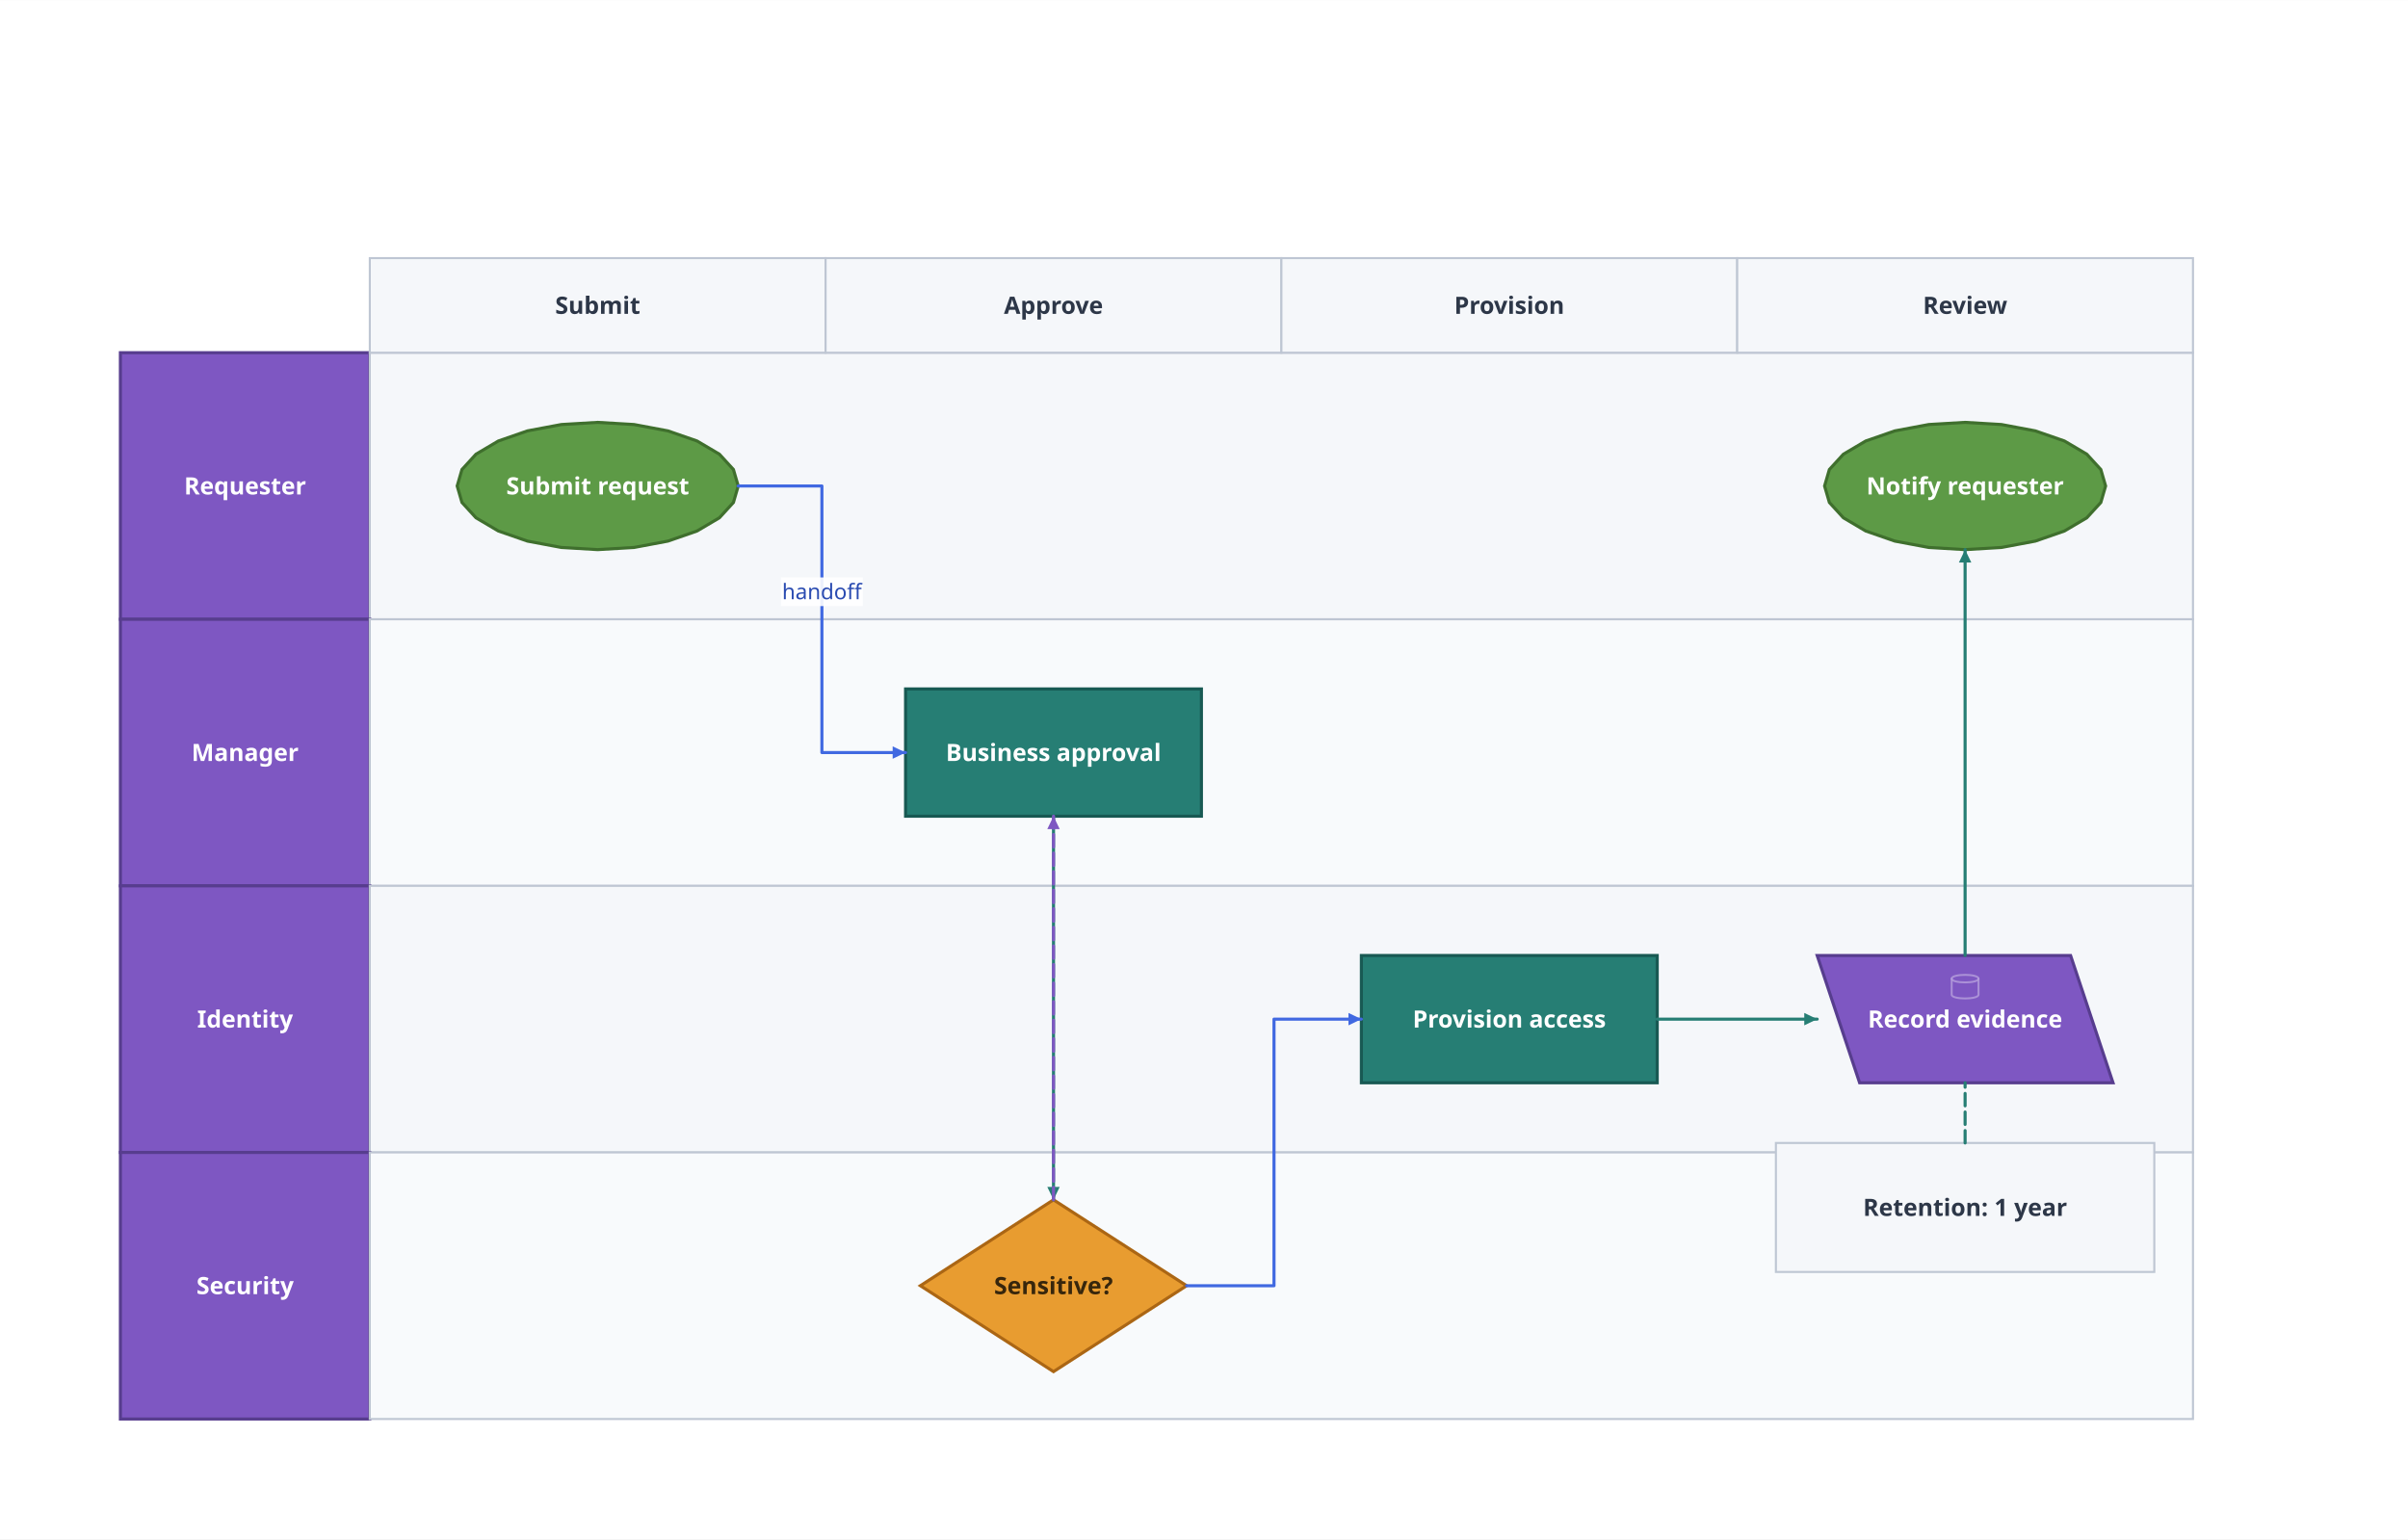
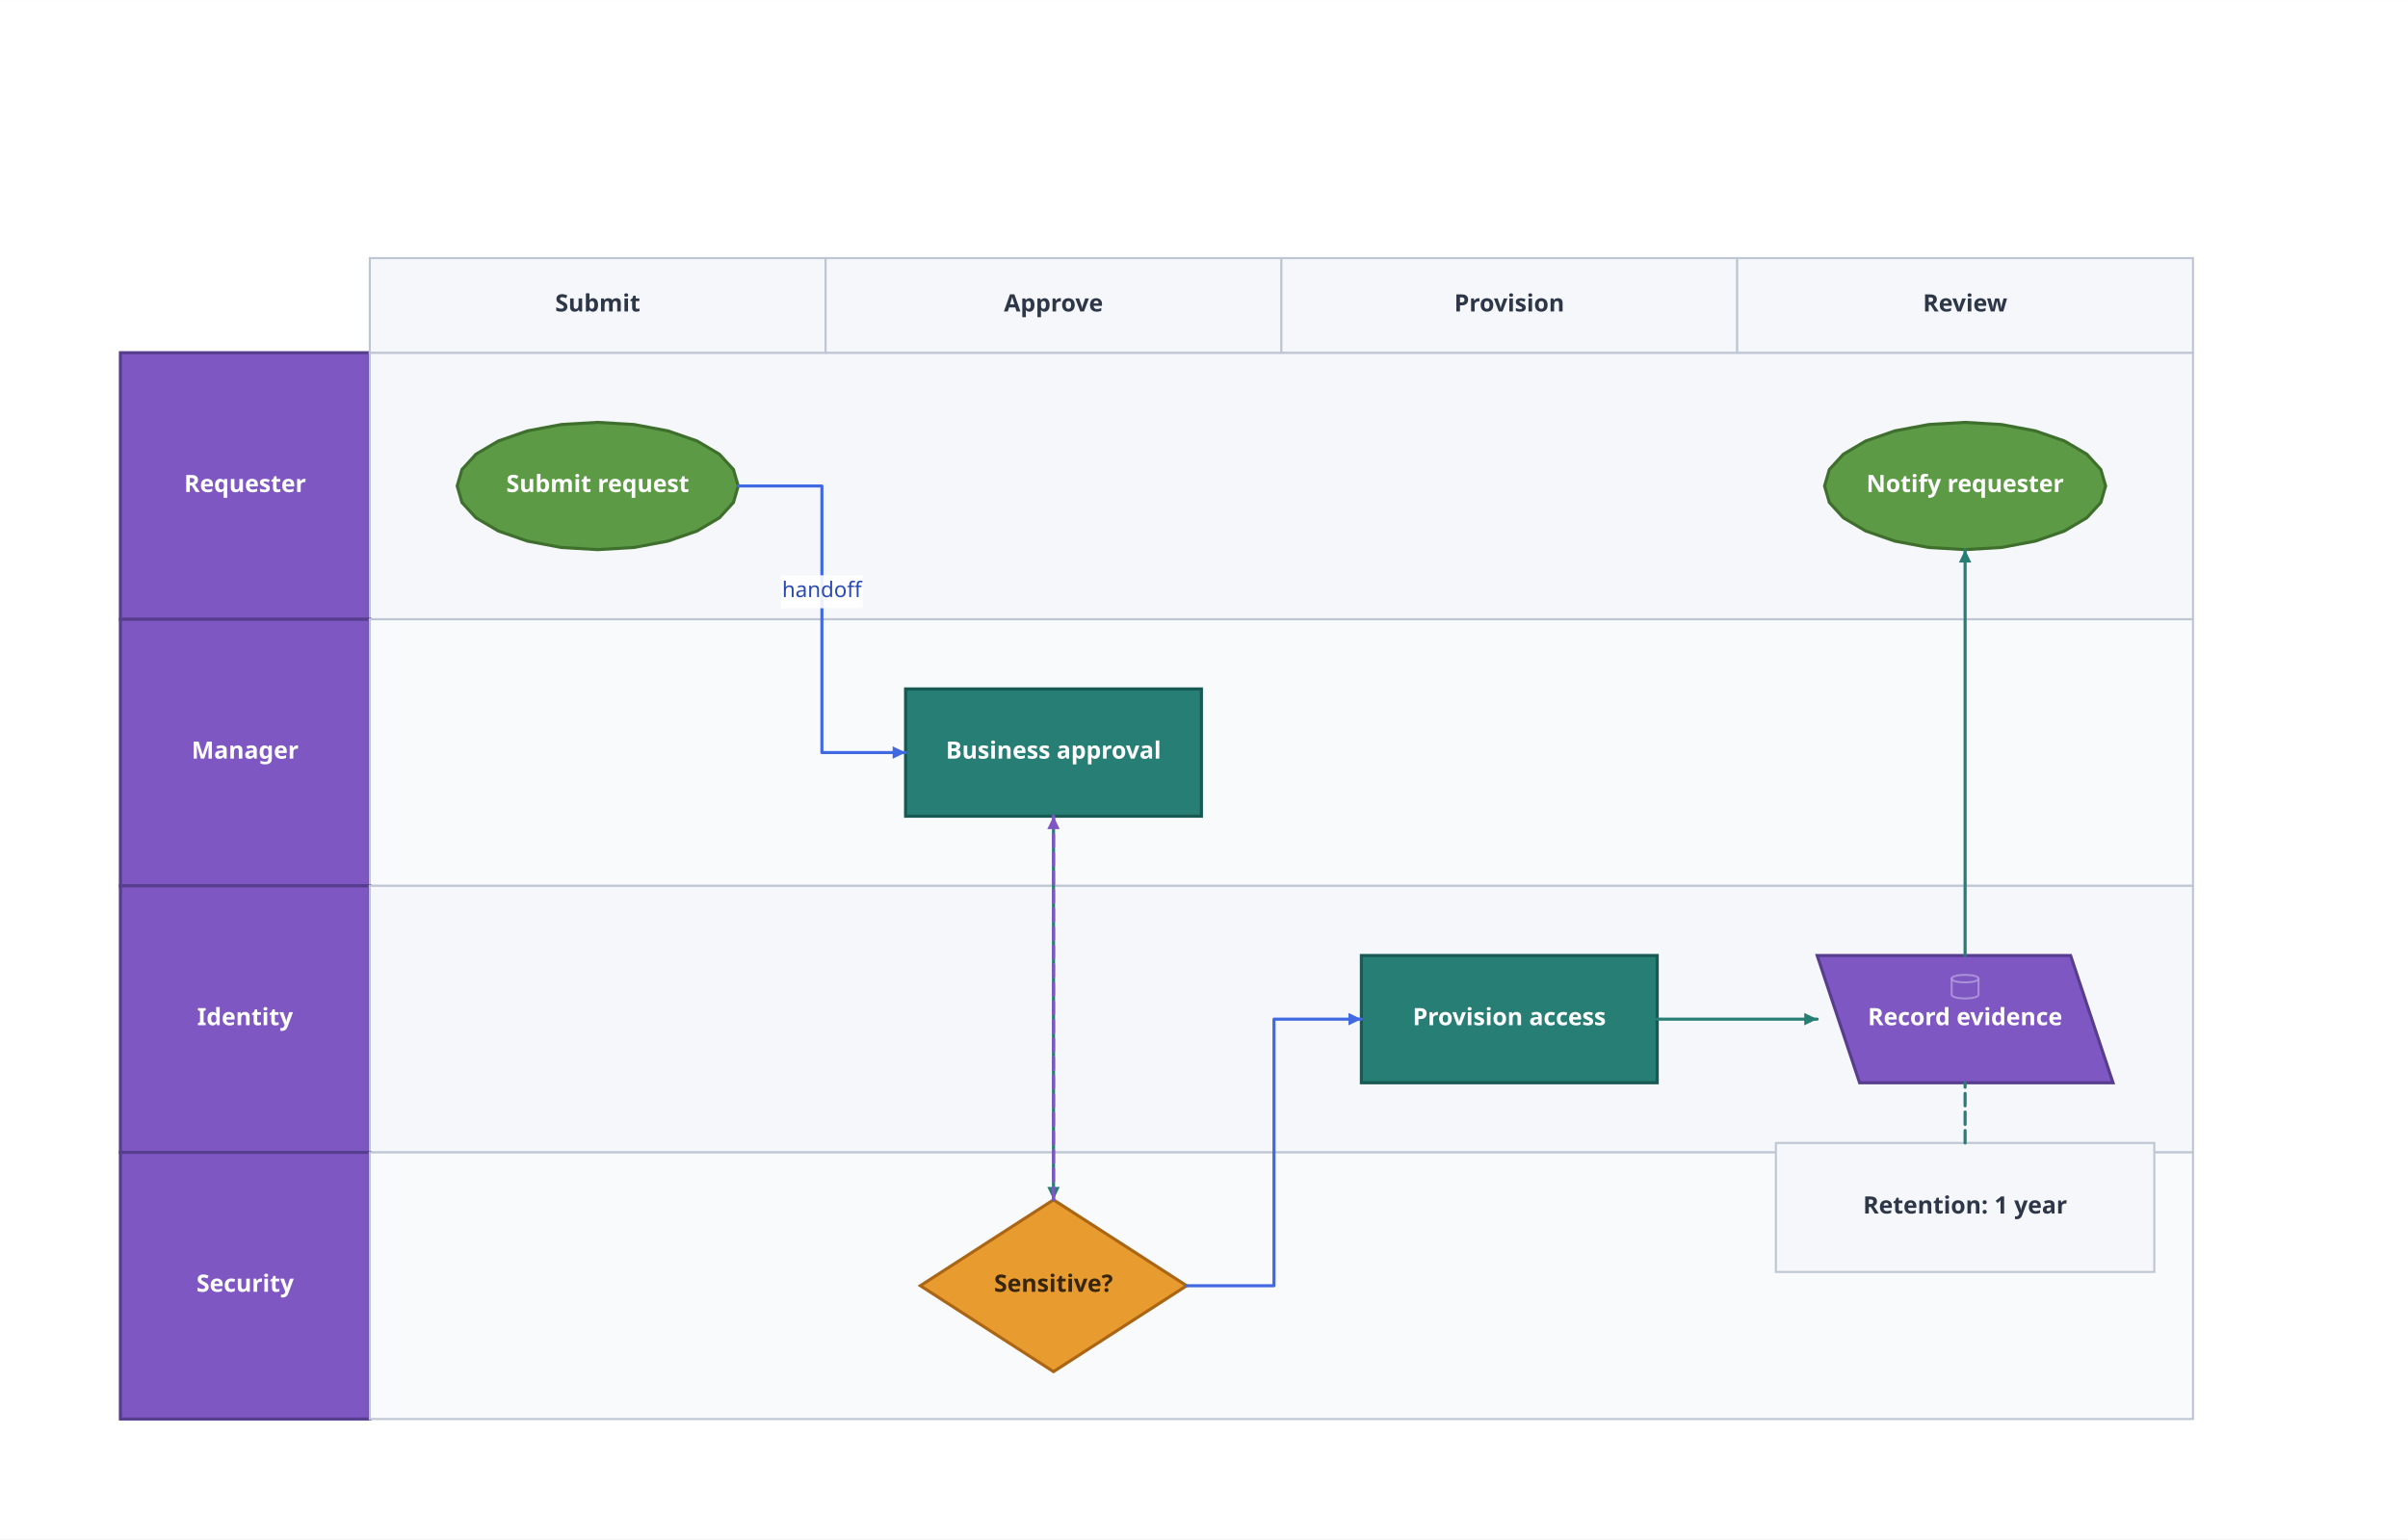
<svg xmlns="http://www.w3.org/2000/svg" width="1345" height="860" viewBox="0 0 1344 859.2" role="img" aria-label="Premium Governed Process">
  <rect x="0" y="0" width="1344" height="859.2" fill="#FFFFFF" />
  <g data-officeimo-visio-page="Premium Governed Process">
    <g data-visio-shape-id="lane-header-requester" data-visio-nameu="Rectangle">
      <path d="M 67.2 345.6 L 206.4 345.6 L 206.4 196.8 L 67.2 196.8 Z" data-officeimo-preserved-geometry="true" fill="#7E57C2" stroke="#573D8E" stroke-width="1.728" />
-       <text x="136.8" y="271.2" font-family="Aptos" font-size="13.333" text-anchor="middle" dominant-baseline="middle" fill="#FFFFFF" font-weight="700">
+       <text x="136.8" y="269.867" font-family="Aptos" font-size="13.333" text-anchor="middle" dominant-baseline="middle" fill="#FFFFFF" font-weight="700">
        <tspan x="136.8" dy="0">Requester</tspan>
      </text>
    </g>
    <g data-visio-shape-id="lane-requester" data-visio-nameu="Rectangle">
      <path d="M 206.4 345.6 L 1224 345.6 L 1224 196.8 L 206.4 196.8 Z" data-officeimo-preserved-geometry="true" fill="#F5F7FA" stroke="#BEC6D3" stroke-width="1.152" />
    </g>
    <g data-visio-shape-id="lane-header-manager" data-visio-nameu="Rectangle">
      <path d="M 67.2 494.4 L 206.4 494.4 L 206.4 345.6 L 67.2 345.6 Z" data-officeimo-preserved-geometry="true" fill="#7E57C2" stroke="#573D8E" stroke-width="1.728" />
-       <text x="136.8" y="420" font-family="Aptos" font-size="13.333" text-anchor="middle" dominant-baseline="middle" fill="#FFFFFF" font-weight="700">
+       <text x="136.8" y="418.667" font-family="Aptos" font-size="13.333" text-anchor="middle" dominant-baseline="middle" fill="#FFFFFF" font-weight="700">
        <tspan x="136.8" dy="0">Manager</tspan>
      </text>
    </g>
    <g data-visio-shape-id="lane-manager" data-visio-nameu="Rectangle">
      <path d="M 206.4 494.4 L 1224 494.4 L 1224 345.6 L 206.4 345.6 Z" data-officeimo-preserved-geometry="true" fill="#F8FAFC" stroke="#BEC6D3" stroke-width="1.152" />
    </g>
    <g data-visio-shape-id="lane-header-identity" data-visio-nameu="Rectangle">
      <path d="M 67.2 643.2 L 206.4 643.2 L 206.4 494.4 L 67.2 494.4 Z" data-officeimo-preserved-geometry="true" fill="#7E57C2" stroke="#573D8E" stroke-width="1.728" />
-       <text x="136.8" y="568.8" font-family="Aptos" font-size="13.333" text-anchor="middle" dominant-baseline="middle" fill="#FFFFFF" font-weight="700">
+       <text x="136.8" y="567.467" font-family="Aptos" font-size="13.333" text-anchor="middle" dominant-baseline="middle" fill="#FFFFFF" font-weight="700">
        <tspan x="136.8" dy="0">Identity</tspan>
      </text>
    </g>
    <g data-visio-shape-id="lane-identity" data-visio-nameu="Rectangle">
      <path d="M 206.4 643.2 L 1224 643.2 L 1224 494.4 L 206.4 494.4 Z" data-officeimo-preserved-geometry="true" fill="#F5F7FA" stroke="#BEC6D3" stroke-width="1.152" />
    </g>
    <g data-visio-shape-id="lane-header-security" data-visio-nameu="Rectangle">
      <path d="M 67.2 792 L 206.4 792 L 206.4 643.2 L 67.2 643.2 Z" data-officeimo-preserved-geometry="true" fill="#7E57C2" stroke="#573D8E" stroke-width="1.728" />
-       <text x="136.8" y="717.6" font-family="Aptos" font-size="13.333" text-anchor="middle" dominant-baseline="middle" fill="#FFFFFF" font-weight="700">
+       <text x="136.8" y="716.267" font-family="Aptos" font-size="13.333" text-anchor="middle" dominant-baseline="middle" fill="#FFFFFF" font-weight="700">
        <tspan x="136.8" dy="0">Security</tspan>
      </text>
    </g>
    <g data-visio-shape-id="lane-security" data-visio-nameu="Rectangle">
      <path d="M 206.4 792 L 1224 792 L 1224 643.2 L 206.4 643.2 Z" data-officeimo-preserved-geometry="true" fill="#F8FAFC" stroke="#BEC6D3" stroke-width="1.152" />
    </g>
    <g data-visio-shape-id="phase-submit" data-visio-nameu="Rectangle">
      <path d="M 206.4 196.8 L 460.8 196.8 L 460.8 144 L 206.4 144 Z" data-officeimo-preserved-geometry="true" fill="#F5F7FA" stroke="#BEC6D3" stroke-width="1.152" />
-       <text x="333.6" y="170.4" font-family="Aptos" font-size="13.333" text-anchor="middle" dominant-baseline="middle" fill="#2D3748" font-weight="700">
+       <text x="333.6" y="169.067" font-family="Aptos" font-size="13.333" text-anchor="middle" dominant-baseline="middle" fill="#2D3748" font-weight="700">
        <tspan x="333.6" dy="0">Submit</tspan>
      </text>
    </g>
    <g data-visio-shape-id="phase-approve" data-visio-nameu="Rectangle">
      <path d="M 460.8 196.8 L 715.2 196.8 L 715.2 144 L 460.8 144 Z" data-officeimo-preserved-geometry="true" fill="#F5F7FA" stroke="#BEC6D3" stroke-width="1.152" />
-       <text x="588" y="170.4" font-family="Aptos" font-size="13.333" text-anchor="middle" dominant-baseline="middle" fill="#2D3748" font-weight="700">
+       <text x="588" y="169.067" font-family="Aptos" font-size="13.333" text-anchor="middle" dominant-baseline="middle" fill="#2D3748" font-weight="700">
        <tspan x="588" dy="0">Approve</tspan>
      </text>
    </g>
    <g data-visio-shape-id="phase-provision" data-visio-nameu="Rectangle">
      <path d="M 715.2 196.8 L 969.6 196.8 L 969.6 144 L 715.2 144 Z" data-officeimo-preserved-geometry="true" fill="#F5F7FA" stroke="#BEC6D3" stroke-width="1.152" />
-       <text x="842.4" y="170.4" font-family="Aptos" font-size="13.333" text-anchor="middle" dominant-baseline="middle" fill="#2D3748" font-weight="700">
+       <text x="842.4" y="169.067" font-family="Aptos" font-size="13.333" text-anchor="middle" dominant-baseline="middle" fill="#2D3748" font-weight="700">
        <tspan x="842.4" dy="0">Provision</tspan>
      </text>
    </g>
    <g data-visio-shape-id="phase-review" data-visio-nameu="Rectangle">
      <path d="M 969.6 196.8 L 1224 196.8 L 1224 144 L 969.6 144 Z" data-officeimo-preserved-geometry="true" fill="#F5F7FA" stroke="#BEC6D3" stroke-width="1.152" />
-       <text x="1096.8" y="170.4" font-family="Aptos" font-size="13.333" text-anchor="middle" dominant-baseline="middle" fill="#2D3748" font-weight="700">
+       <text x="1096.8" y="169.067" font-family="Aptos" font-size="13.333" text-anchor="middle" dominant-baseline="middle" fill="#2D3748" font-weight="700">
        <tspan x="1096.8" dy="0">Review</tspan>
      </text>
    </g>
    <g data-visio-shape-id="request" data-visio-nameu="Ellipse">
      <path d="M 412.032 271.2 L 409.359 262.007 L 401.524 253.44 L 389.06 246.084 L 372.816 240.439 L 353.9 236.89 L 333.6 235.68 L 313.3 236.89 L 294.384 240.439 L 278.14 246.084 L 265.676 253.44 L 257.841 262.007 L 255.168 271.2 L 257.841 280.393 L 265.676 288.96 L 278.14 296.316 L 294.384 301.961 L 313.3 305.51 L 333.6 306.72 L 353.9 305.51 L 372.816 301.961 L 389.06 296.316 L 401.524 288.96 L 409.359 280.393 Z" data-officeimo-preserved-geometry="true" fill="#5D9A46" stroke="#3F6F2D" stroke-width="1.728" />
-       <text x="333.6" y="271.2" font-family="Aptos" font-size="13.333" text-anchor="middle" dominant-baseline="middle" fill="#FFFFFF" font-weight="700">
+       <text x="333.6" y="269.867" font-family="Aptos" font-size="13.333" text-anchor="middle" dominant-baseline="middle" fill="#FFFFFF" font-weight="700">
        <tspan x="333.6" dy="0">Submit request</tspan>
      </text>
    </g>
    <g data-visio-shape-id="manager-review" data-visio-nameu="Process">
      <path d="M 505.44 455.52 L 670.56 455.52 L 670.56 384.48 L 505.44 384.48 Z" data-officeimo-preserved-geometry="true" fill="#267E74" stroke="#185953" stroke-width="1.728" />
-       <text x="588" y="420" font-family="Aptos" font-size="13.333" text-anchor="middle" dominant-baseline="middle" fill="#FFFFFF" font-weight="700">
+       <text x="588" y="418.667" font-family="Aptos" font-size="13.333" text-anchor="middle" dominant-baseline="middle" fill="#FFFFFF" font-weight="700">
        <tspan x="588" dy="0">Business approval</tspan>
      </text>
    </g>
    <g data-visio-shape-id="sensitive" data-visio-nameu="Decision">
      <path d="M 588 765.552 L 662.304 717.6 L 588 669.648 L 513.696 717.6 Z" data-officeimo-preserved-geometry="true" fill="#E89C30" stroke="#AB6614" stroke-width="1.728" />
-       <text x="588" y="717.6" font-family="Aptos" font-size="13.333" text-anchor="middle" dominant-baseline="middle" fill="#37260C" font-weight="700">
+       <text x="588" y="716.267" font-family="Aptos" font-size="13.333" text-anchor="middle" dominant-baseline="middle" fill="#37260C" font-weight="700">
        <tspan x="588" dy="0">Sensitive?</tspan>
      </text>
    </g>
    <g data-visio-shape-id="provision" data-visio-nameu="Process">
      <path d="M 759.84 604.32 L 924.96 604.32 L 924.96 533.28 L 759.84 533.28 Z" data-officeimo-preserved-geometry="true" fill="#267E74" stroke="#185953" stroke-width="1.728" />
-       <text x="842.4" y="568.8" font-family="Aptos" font-size="13.333" text-anchor="middle" dominant-baseline="middle" fill="#FFFFFF" font-weight="700">
+       <text x="842.4" y="567.467" font-family="Aptos" font-size="13.333" text-anchor="middle" dominant-baseline="middle" fill="#FFFFFF" font-weight="700">
        <tspan x="842.4" dy="0">Provision access</tspan>
      </text>
    </g>
    <g data-visio-shape-id="evidence" data-visio-nameu="Data">
      <path d="M 1037.92 604.32 L 1179.36 604.32 L 1155.68 533.28 L 1014.24 533.28 Z" data-officeimo-preserved-geometry="true" fill="#7E57C2" stroke="#573D8E" stroke-width="1.728" />
      <g data-officeimo-stencil-artwork="true" data-officeimo-stencil-key="data" opacity="0.42">
        <path d="M1089.312 546.188C1089.312 543.386 1104.288 543.386 1104.288 546.188L1104.288 555.154C1104.288 557.955 1089.312 557.955 1089.312 555.154Z" fill="none" stroke="#FFFFFF" stroke-opacity="0.824" stroke-width="1.087" stroke-linecap="round" stroke-linejoin="round" />
        <path d="M1089.312 546.188C1089.312 548.99 1104.288 548.99 1104.288 546.188" fill="none" stroke="#FFFFFF" stroke-opacity="0.824" stroke-width="1.087" stroke-linecap="round" stroke-linejoin="round" />
      </g>
-       <text x="1096.8" y="568.8" font-family="Aptos" font-size="13.333" text-anchor="middle" dominant-baseline="middle" fill="#FFFFFF" font-weight="700">
+       <text x="1096.8" y="567.467" font-family="Aptos" font-size="13.333" text-anchor="middle" dominant-baseline="middle" fill="#FFFFFF" font-weight="700">
        <tspan x="1096.8" dy="0">Record evidence</tspan>
      </text>
    </g>
    <g data-visio-shape-id="notify" data-visio-nameu="Ellipse">
      <path d="M 1175.232 271.2 L 1172.559 262.007 L 1164.724 253.44 L 1152.26 246.084 L 1136.016 240.439 L 1117.1 236.89 L 1096.8 235.68 L 1076.5 236.89 L 1057.584 240.439 L 1041.34 246.084 L 1028.876 253.44 L 1021.041 262.007 L 1018.368 271.2 L 1021.041 280.393 L 1028.876 288.96 L 1041.34 296.316 L 1057.584 301.961 L 1076.5 305.51 L 1096.8 306.72 L 1117.1 305.51 L 1136.016 301.961 L 1152.26 296.316 L 1164.724 288.96 L 1172.559 280.393 Z" data-officeimo-preserved-geometry="true" fill="#5D9A46" stroke="#3F6F2D" stroke-width="1.728" />
-       <text x="1096.8" y="271.2" font-family="Aptos" font-size="13.333" text-anchor="middle" dominant-baseline="middle" fill="#FFFFFF" font-weight="700">
+       <text x="1096.8" y="269.867" font-family="Aptos" font-size="13.333" text-anchor="middle" dominant-baseline="middle" fill="#FFFFFF" font-weight="700">
        <tspan x="1096.8" dy="0">Notify requester</tspan>
      </text>
    </g>
    <g data-visio-shape-id="evidence-callout" data-visio-nameu="Rectangle">
      <path d="M 991.2 709.92 L 1202.4 709.92 L 1202.4 637.92 L 991.2 637.92 Z" data-officeimo-preserved-geometry="true" fill="#F5F7FA" stroke="#BEC6D3" stroke-width="1.152" />
-       <text x="1096.8" y="673.92" font-family="Aptos" font-size="13.333" text-anchor="middle" dominant-baseline="middle" fill="#2D3748" font-weight="700">
+       <text x="1096.8" y="672.587" font-family="Aptos" font-size="13.333" text-anchor="middle" dominant-baseline="middle" fill="#2D3748" font-weight="700">
        <tspan x="1096.8" dy="0">Retention: 1 year</tspan>
      </text>
    </g>
    <g data-visio-shape-id="title" data-visio-nameu="Text Box">
      <path d="M 67.2 110.4 L 1276.8 110.4 L 1276.8 67.2 L 67.2 67.2 Z" data-officeimo-preserved-geometry="true" fill="none" stroke="none" />
-       <text x="672" y="88.8" font-family="Aptos" font-size="26.667" text-anchor="middle" dominant-baseline="middle" fill="#FFFFFF" font-weight="700">
+       <text x="672" y="86.133" font-family="Aptos" font-size="26.667" text-anchor="middle" dominant-baseline="middle" fill="#FFFFFF" font-weight="700">
        <tspan x="672" dy="0">Access Request - Governed Fulfillment</tspan>
      </text>
    </g>
    <g data-visio-connector-id="1">
      <path d="M 412.032 271.2 L 458.736 271.2 L 458.736 420 L 505.44 420" fill="none" stroke="#4169E1" stroke-width="1.728" stroke-linecap="round" stroke-linejoin="round" />
      <path data-officeimo-connector-arrow="end" d="M 505.44 420 L 498.232 423.471 L 498.232 416.529 Z" fill="#4169E1" stroke="none" />
-       <rect data-officeimo-text-background="true" data-officeimo-connector-label-background="true" x="435.876" y="322.24" width="45.72" height="16" fill="#FFFFFF" fill-opacity="0.902" />
-       <text x="458.736" y="330.24" font-family="Aptos" font-size="12" text-anchor="middle" dominant-baseline="middle" fill="#2A4BB1">
+       <rect data-officeimo-text-background="true" data-officeimo-connector-label-background="true" x="435.876" y="321.04" width="45.72" height="18.4" fill="#FFFFFF" fill-opacity="0.902" />
+       <text x="458.736" y="329.04" font-family="Aptos" font-size="12" text-anchor="middle" dominant-baseline="middle" fill="#2A4BB1">
        <tspan x="458.736" dy="0">handoff</tspan>
      </text>
    </g>
    <g data-visio-connector-id="2">
      <path d="M 588 455.52 L 588 558.744 L 588 558.744 L 588 669.648" fill="none" stroke="#267E74" stroke-width="1.728" stroke-linecap="round" stroke-linejoin="round" />
      <path data-officeimo-connector-arrow="end" d="M 588 669.648 L 584.529 662.44 L 591.471 662.44 Z" fill="#267E74" stroke="none" />
    </g>
    <g data-visio-connector-id="3">
      <path d="M 588 669.648 L 588 554.904 L 588 554.904 L 588 455.52" fill="none" stroke="#7E57C2" stroke-width="1.728" stroke-linecap="round" stroke-linejoin="round" stroke-dasharray="6.912 3.456" />
      <path data-officeimo-connector-arrow="end" d="M 588 455.52 L 591.471 462.728 L 584.529 462.728 Z" fill="#7E57C2" stroke="none" />
    </g>
    <g data-visio-connector-id="4">
      <path d="M 662.304 717.6 L 711.072 717.6 L 711.072 568.8 L 759.84 568.8" fill="none" stroke="#4169E1" stroke-width="1.728" stroke-linecap="round" stroke-linejoin="round" />
      <path data-officeimo-connector-arrow="end" d="M 759.84 568.8 L 752.632 572.271 L 752.632 565.329 Z" fill="#4169E1" stroke="none" />
    </g>
    <g data-visio-connector-id="5">
      <path d="M 924.96 568.8 L 973.44 568.8 L 973.44 568.8 L 1014.24 568.8" fill="none" stroke="#267E74" stroke-width="1.728" stroke-linecap="round" stroke-linejoin="round" />
      <path data-officeimo-connector-arrow="end" d="M 1014.24 568.8 L 1007.032 572.271 L 1007.032 565.329 Z" fill="#267E74" stroke="none" />
    </g>
    <g data-visio-connector-id="6">
      <path d="M 1096.8 533.28 L 1096.8 412.32 L 1096.8 412.32 L 1096.8 306.72" fill="none" stroke="#267E74" stroke-width="1.728" stroke-linecap="round" stroke-linejoin="round" />
      <path data-officeimo-connector-arrow="end" d="M 1096.8 306.72 L 1100.271 313.928 L 1093.329 313.928 Z" fill="#267E74" stroke="none" />
    </g>
    <g data-visio-connector-id="7">
      <path d="M 1096.8 637.92 L 1096.8 613.44 L 1096.8 613.44 L 1096.8 604.32" fill="none" stroke="#267E74" stroke-width="1.728" stroke-linecap="round" stroke-linejoin="round" stroke-dasharray="6.912 3.456" />
    </g>
  </g>
</svg>
